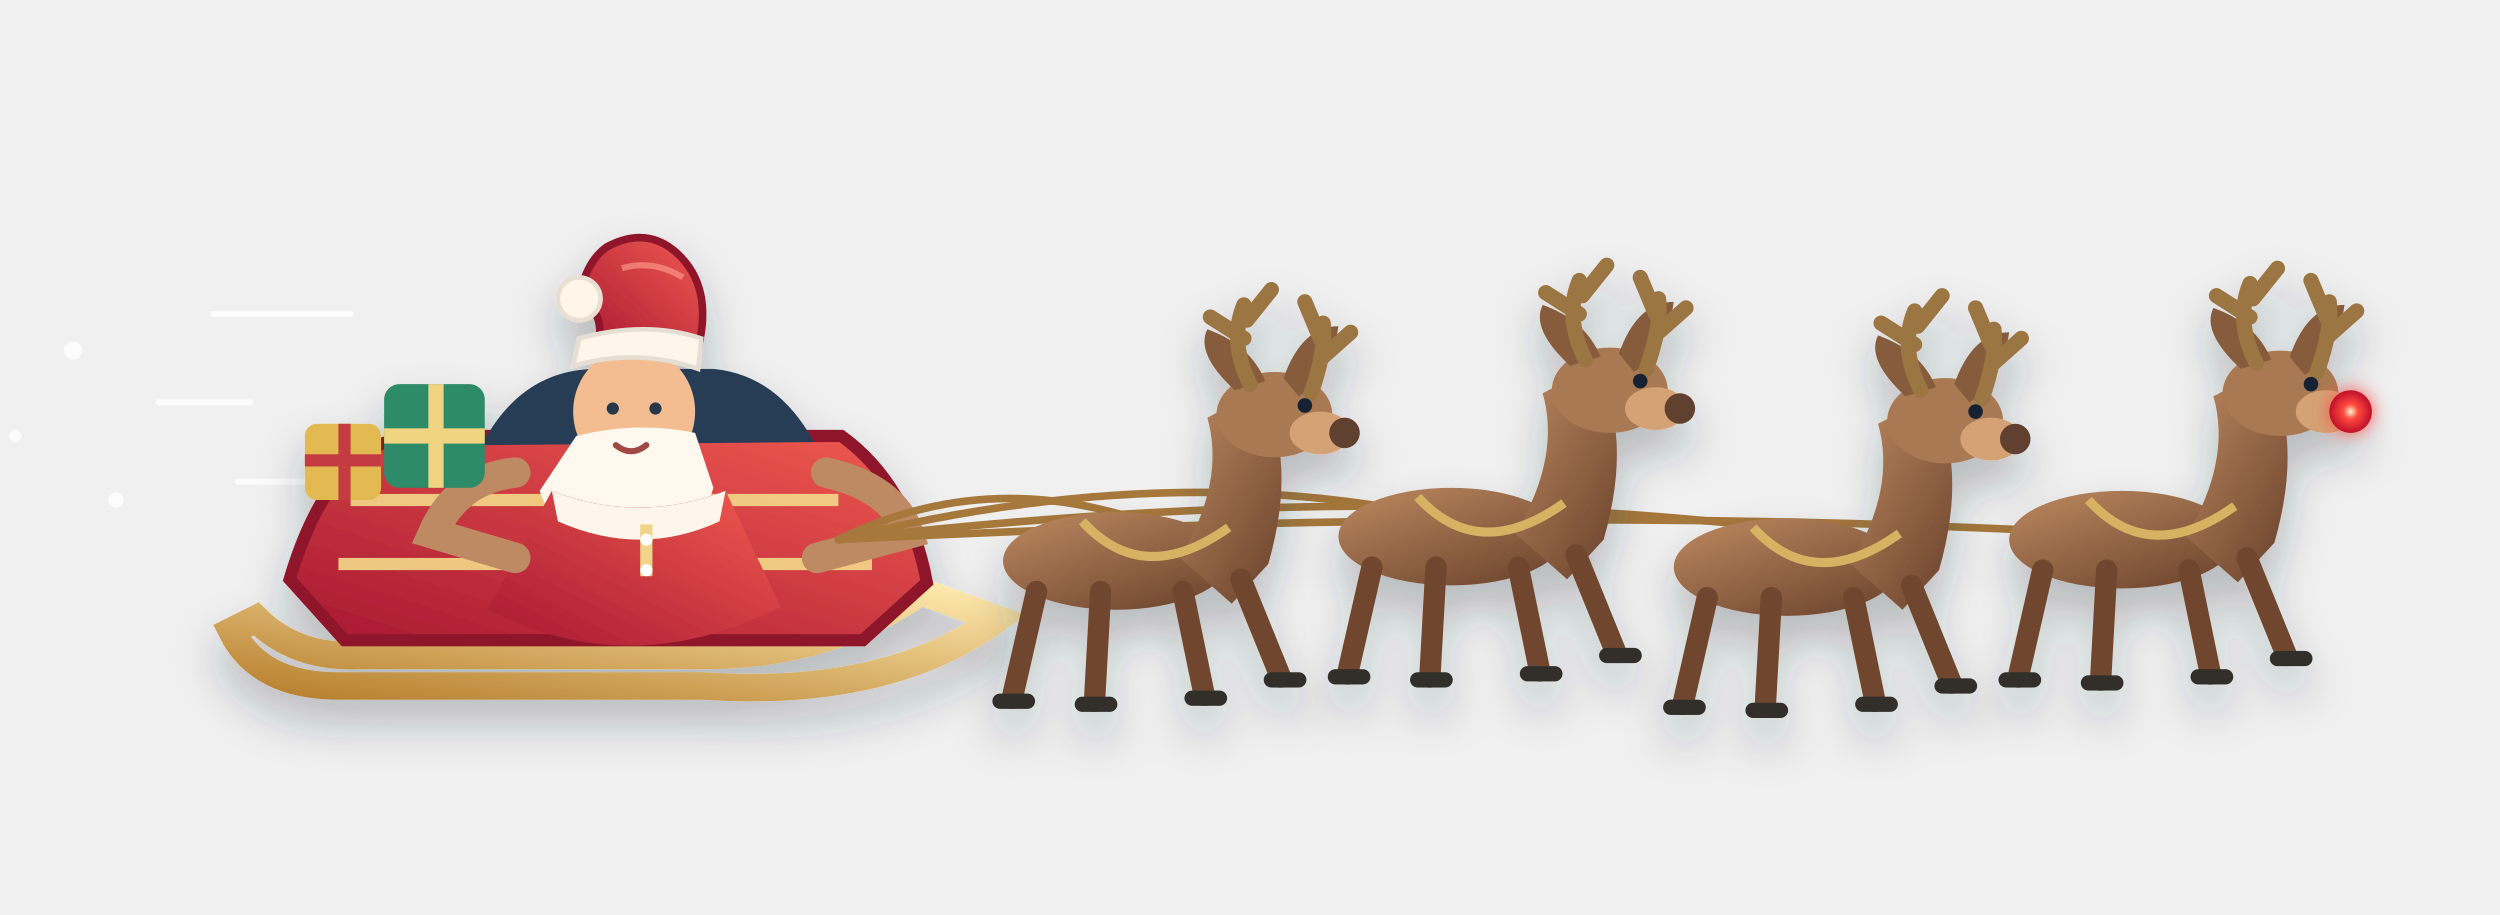
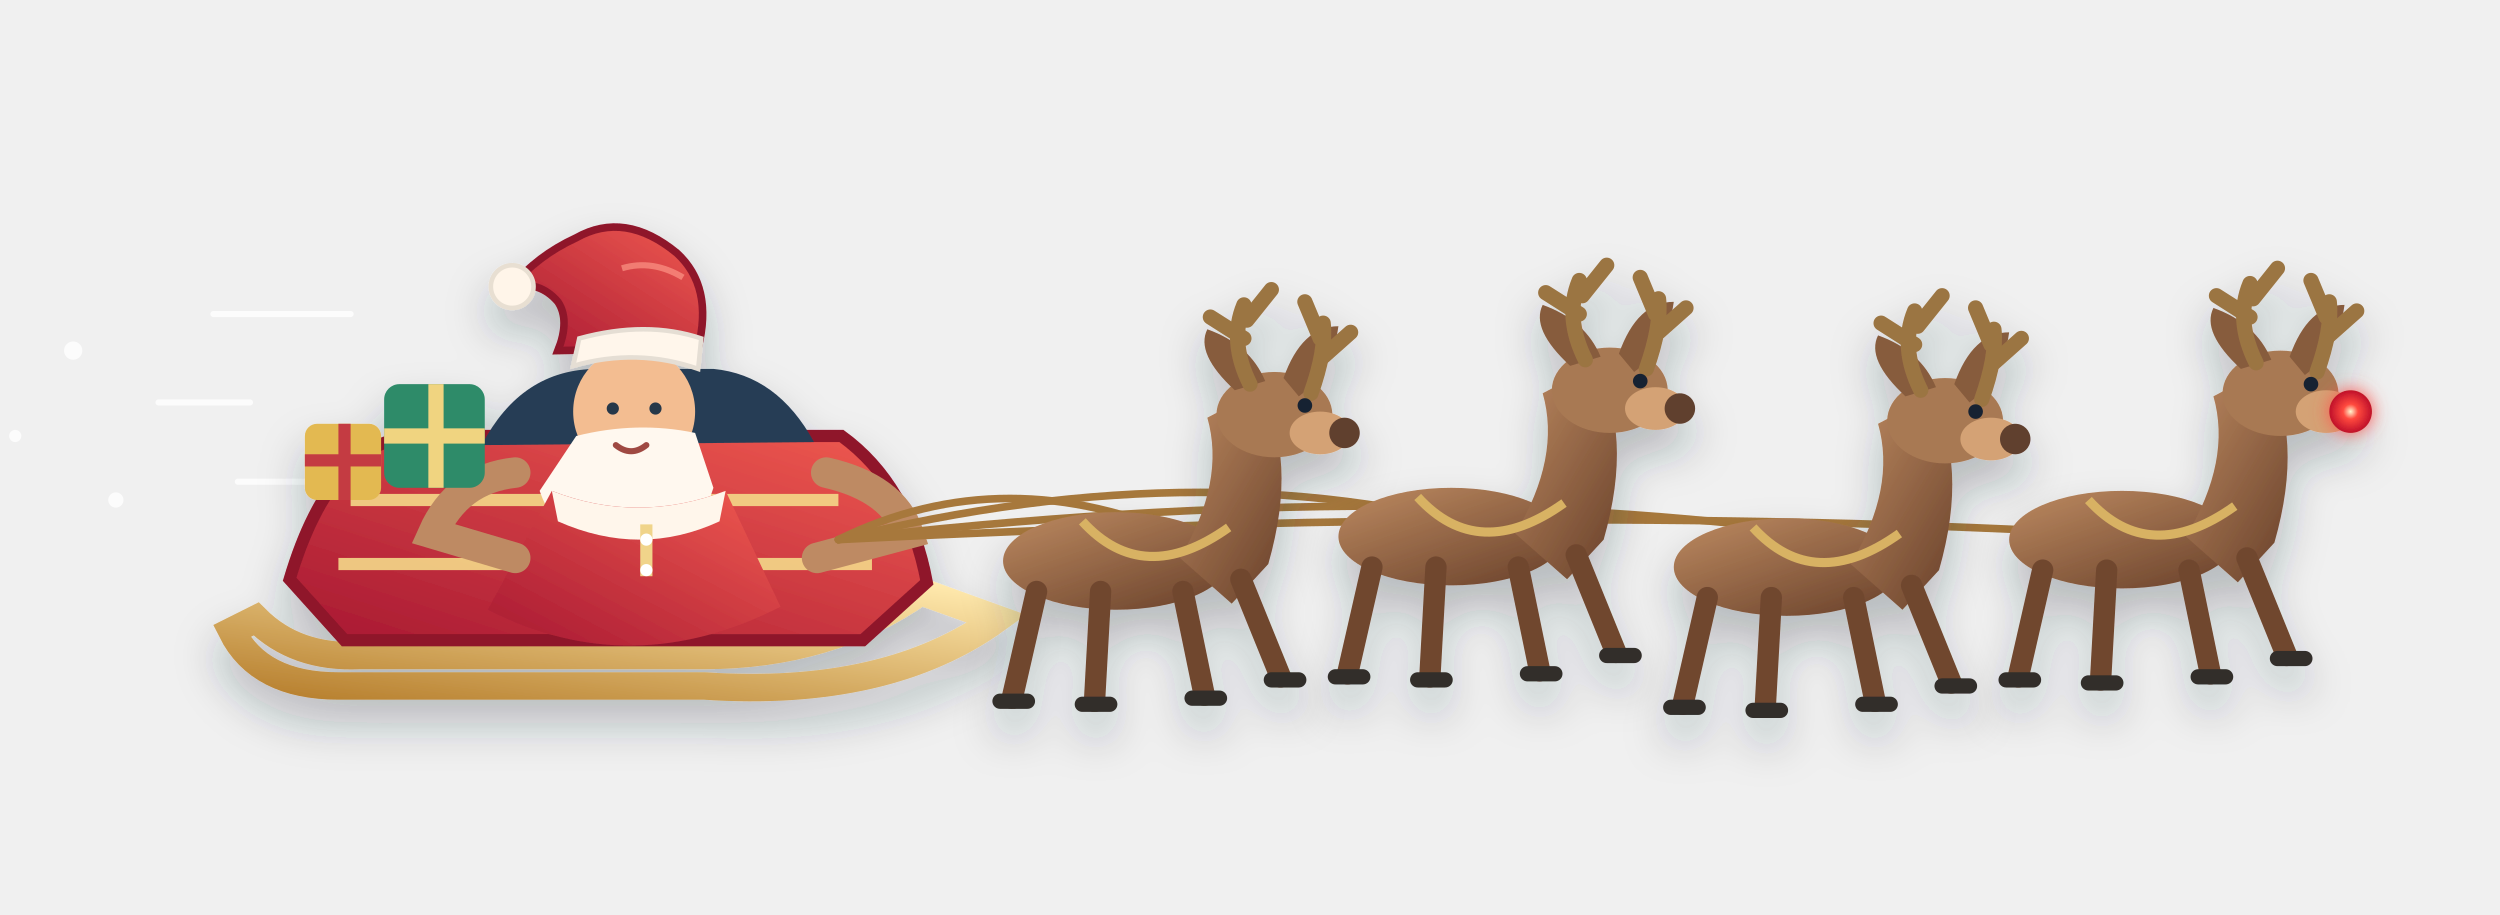
<svg xmlns="http://www.w3.org/2000/svg" viewBox="0 0 820 300" role="img" aria-labelledby="title desc">
  <defs>
    <linearGradient id="coat" x1="0" y1="0" x2="1" y2="1">
      <stop stop-color="#f05a50" />
      <stop offset="1" stop-color="#a71832" />
    </linearGradient>
    <linearGradient id="gold" x1="0" y1="0" x2="1" y2="1">
      <stop stop-color="#ffe9ad" />
      <stop offset="1" stop-color="#b98231" />
    </linearGradient>
    <linearGradient id="fur" x1="0" y1="0" x2="0.8" y2="1">
      <stop stop-color="#bd8a61" />
      <stop offset="1" stop-color="#70472f" />
    </linearGradient>
    <radialGradient id="nose">
      <stop stop-color="#fff5ce" />
      <stop offset=".35" stop-color="#ff493e" />
      <stop offset="1" stop-color="#bf102a" />
    </radialGradient>
    <filter id="shadow" x="-20%" y="-30%" width="150%" height="170%">
      <feDropShadow dx="0" dy="8" stdDeviation="7" flood-color="#142b40" flood-opacity=".28" />
    </filter>
    <g id="deer" filter="url(#shadow)">
      <ellipse cx="46" cy="184" rx="37" ry="16" fill="url(#fur)" />
      <path d="M67 183Q82 158 76 137l17-9q13 22 3 57l-12 13Z" fill="url(#fur)" />
      <ellipse cx="98" cy="136" rx="19" ry="14" fill="#a87953" />
      <path d="M85 128Q72 116 76 108q14 5 19 17M101 124q6-17 18-17-2 15-13 23" fill="#875b3d" />
      <path d="M90 126Q83 112 88 100M88 111l-11-7m12 1 8-10m13 34q5-14 4-23m0 11 9-8m-10 2-5-12" fill="none" stroke="#9b7443" stroke-width="5" stroke-linecap="round" />
      <ellipse cx="113" cy="142" rx="10" ry="7" fill="#d4a274" />
      <circle cx="108" cy="133" r="2.4" fill="#192331" />
      <circle class="nose" cx="121" cy="142" r="5" fill="#61402f" />
      <g fill="none" stroke="#70472f" stroke-width="7" stroke-linecap="round">
        <path class="leg hind-a" d="M20 194L12 229" />
        <path class="leg hind-b" d="M41 194L39 230" />
        <path class="leg fore-a" d="M68 194L75 228" />
        <path class="leg fore-b" d="M87 190L100 222" />
      </g>
      <g fill="none" stroke="#302d2a" stroke-width="5" stroke-linecap="round">
        <path d="M8 230h9" />
        <path d="M35 231h9" />
        <path d="M71 229h9" />
        <path d="M97 223h9" />
      </g>
      <path d="M35 171q20 22 48 2" fill="none" stroke="#d8b263" stroke-width="3" />
    </g>
  </defs>
  <g class="trail" fill="#fff" opacity=".8">
    <circle cx="24" cy="115" r="3" />
    <circle cx="5" cy="143" r="2" />
    <circle cx="38" cy="164" r="2.5" />
    <path d="M70 103h45M52 132h30M78 158h38" stroke="#fff" stroke-width="2" stroke-linecap="round" />
  </g>
  <g transform="translate(365 0) scale(-1 1) translate(-510 0)" filter="url(#shadow)">
    <path d="M548 203q36 26 96 22h120q26 0 35-18l-8-4q-13 13-34 12H644q-41 0-71-21Z" fill="none" stroke="url(#gold)" stroke-width="9" stroke-linecap="round" />
    <path d="M571 191q6-32 28-48h138q29 0 43 47l-18 20H592Z" fill="url(#coat)" stroke="#8f172b" stroke-width="4" />
    <path d="M589 185h175M600 164h160" stroke="#f4d888" stroke-width="4" opacity=".9" />
    <path d="M608 145q12-22 33-24h38q25 0 38 25Z" fill="#263d55" />
    <ellipse cx="667" cy="135" rx="20" ry="21" fill="#f3bd91" />
    <path d="M647 142q19-4 39 1l12 18q-7 20-28 22-23-3-29-23Z" fill="#fff8ef" />
    <circle cx="660" cy="134" r="2" fill="#27374a" />
    <circle cx="674" cy="134" r="2" fill="#27374a" />
    <path d="M663 146q5 4 10 0" fill="none" stroke="#9f4a43" stroke-width="2" stroke-linecap="round" />
    <g class="santa-head-hat">
-       <path d="M646 114Q641 94 653 83Q663 74 676 81Q683 86 685 98Q676 102 679 115Z" fill="url(#coat)" stroke="#8f172b" stroke-width="2.5" />
+       <path d="M646 114Q641 94 653 83Q670 69 686 78Q699 84 707 94Q698 92 692 99Q688 105 692 115Z" fill="url(#coat)" stroke="#8f172b" stroke-width="2.5" />
      <path d="M645 111Q663 105 685 111L687 120Q666 114 646 121Z" fill="#fff6eb" stroke="#e5ded4" stroke-width="1.5" />
-       <circle cx="685" cy="98" r="7" fill="#fff5e9" stroke="#e8dfd2" stroke-width="1.5" />
+       <circle cx="707" cy="94" r="7" fill="#fff5e9" stroke="#e8dfd2" stroke-width="1.5" />
      <path d="M651 91Q661 85 671 88" fill="none" stroke="#ff9a8a" stroke-width="2" opacity=".65" />
    </g>
    <path d="M637 161q29 11 57 0l21 39q-47 24-96-1Z" fill="url(#coat)" />
    <path d="M637 161q29 11 57 0l-2 10q-27 12-53 0Z" fill="#fff6eb" />
    <path d="M663 172v17" stroke="#f0d48a" stroke-width="4" />
    <circle cx="663" cy="177" r="2" fill="#fff" />
    <circle cx="663" cy="187" r="2" fill="#fff" />
    <path d="M604 155q-22 5-27 20l30 8m99-28q19 2 27 20l-27 8" fill="none" stroke="#be8a63" stroke-width="10" stroke-linecap="round" />
    <g>
      <rect x="716" y="126" width="33" height="34" rx="5" fill="#2d8b69" />
      <path d="M732 126v34m-16-17h33" stroke="#f0d480" stroke-width="5" />
      <rect x="750" y="139" width="25" height="25" rx="4" fill="#e3b951" />
      <path d="M762 139v25m-12-13h25" stroke="#c43b42" stroke-width="4" />
    </g>
  </g>
  <g fill="none" stroke="#a7783c" stroke-width="2.5" stroke-linecap="round">
    <path d="M390 177Q330 150 275 177" />
    <path d="M500 177Q400 146 275 177" />
    <path d="M610 177Q465 155 275 177" />
    <path d="M720 177Q530 164 275 177" />
  </g>
  <g transform="translate(320 0)">
    <g class="deer-run deer-run-1">
      <use href="#deer" />
    </g>
  </g>
  <g transform="translate(430 -8)">
    <g class="deer-run deer-run-2">
      <use href="#deer" />
    </g>
  </g>
  <g transform="translate(540 2)">
    <g class="deer-run deer-run-3">
      <use href="#deer" />
    </g>
  </g>
  <g transform="translate(650 -7)">
    <g class="deer-run deer-run-4 rudolph">
      <use href="#deer" />
      <circle class="red-nose" cx="121" cy="142" r="7" fill="url(#nose)" />
    </g>
  </g>
  <style>.rudolph .red-nose{filter:drop-shadow(0 0 3px #ff554e);transform-box:fill-box;transform-origin:center;animation:nosePulse .72s ease-in-out infinite alternate}.trail{animation:trailGlow 1.8s ease-in-out infinite alternate}.deer-run{transform-box:fill-box;transform-origin:50% 68%;animation:deerBob .48s ease-in-out infinite alternate}.deer-run-2{animation-delay:-.12s}.deer-run-3{animation-delay:-.24s}.deer-run-4{animation-delay:-.36s}.leg{transform-box:view-box;transform-origin:50% 50%}.hind-a{transform-origin:20px 194px;animation:gallopBackA .48s ease-in-out infinite alternate}.hind-b{transform-origin:41px 194px;animation:gallopBackB .48s ease-in-out infinite alternate}.fore-a{transform-origin:68px 194px;animation:gallopFrontA .48s ease-in-out infinite alternate}.fore-b{transform-origin:87px 190px;animation:gallopFrontB .48s ease-in-out infinite alternate}.deer-run-2 .leg{animation-delay:-.12s}.deer-run-3 .leg{animation-delay:-.24s}.deer-run-4 .leg{animation-delay:-.36s}@keyframes gallopBackA{from{transform:rotate(28deg)}to{transform:rotate(-30deg)}}@keyframes gallopBackB{from{transform:rotate(-27deg)}to{transform:rotate(32deg)}}@keyframes gallopFrontA{from{transform:rotate(-30deg)}to{transform:rotate(29deg)}}@keyframes gallopFrontB{from{transform:rotate(32deg)}to{transform:rotate(-28deg)}}@keyframes deerBob{from{transform:translateY(1px) rotate(-1deg)}to{transform:translateY(-4px) rotate(1deg)}}@keyframes nosePulse{to{filter:drop-shadow(0 0 11px #ff241f);opacity:.78;transform:scale(1.15)}}@keyframes trailGlow{to{opacity:.35;transform:translateX(-6px)}}</style>
</svg>
